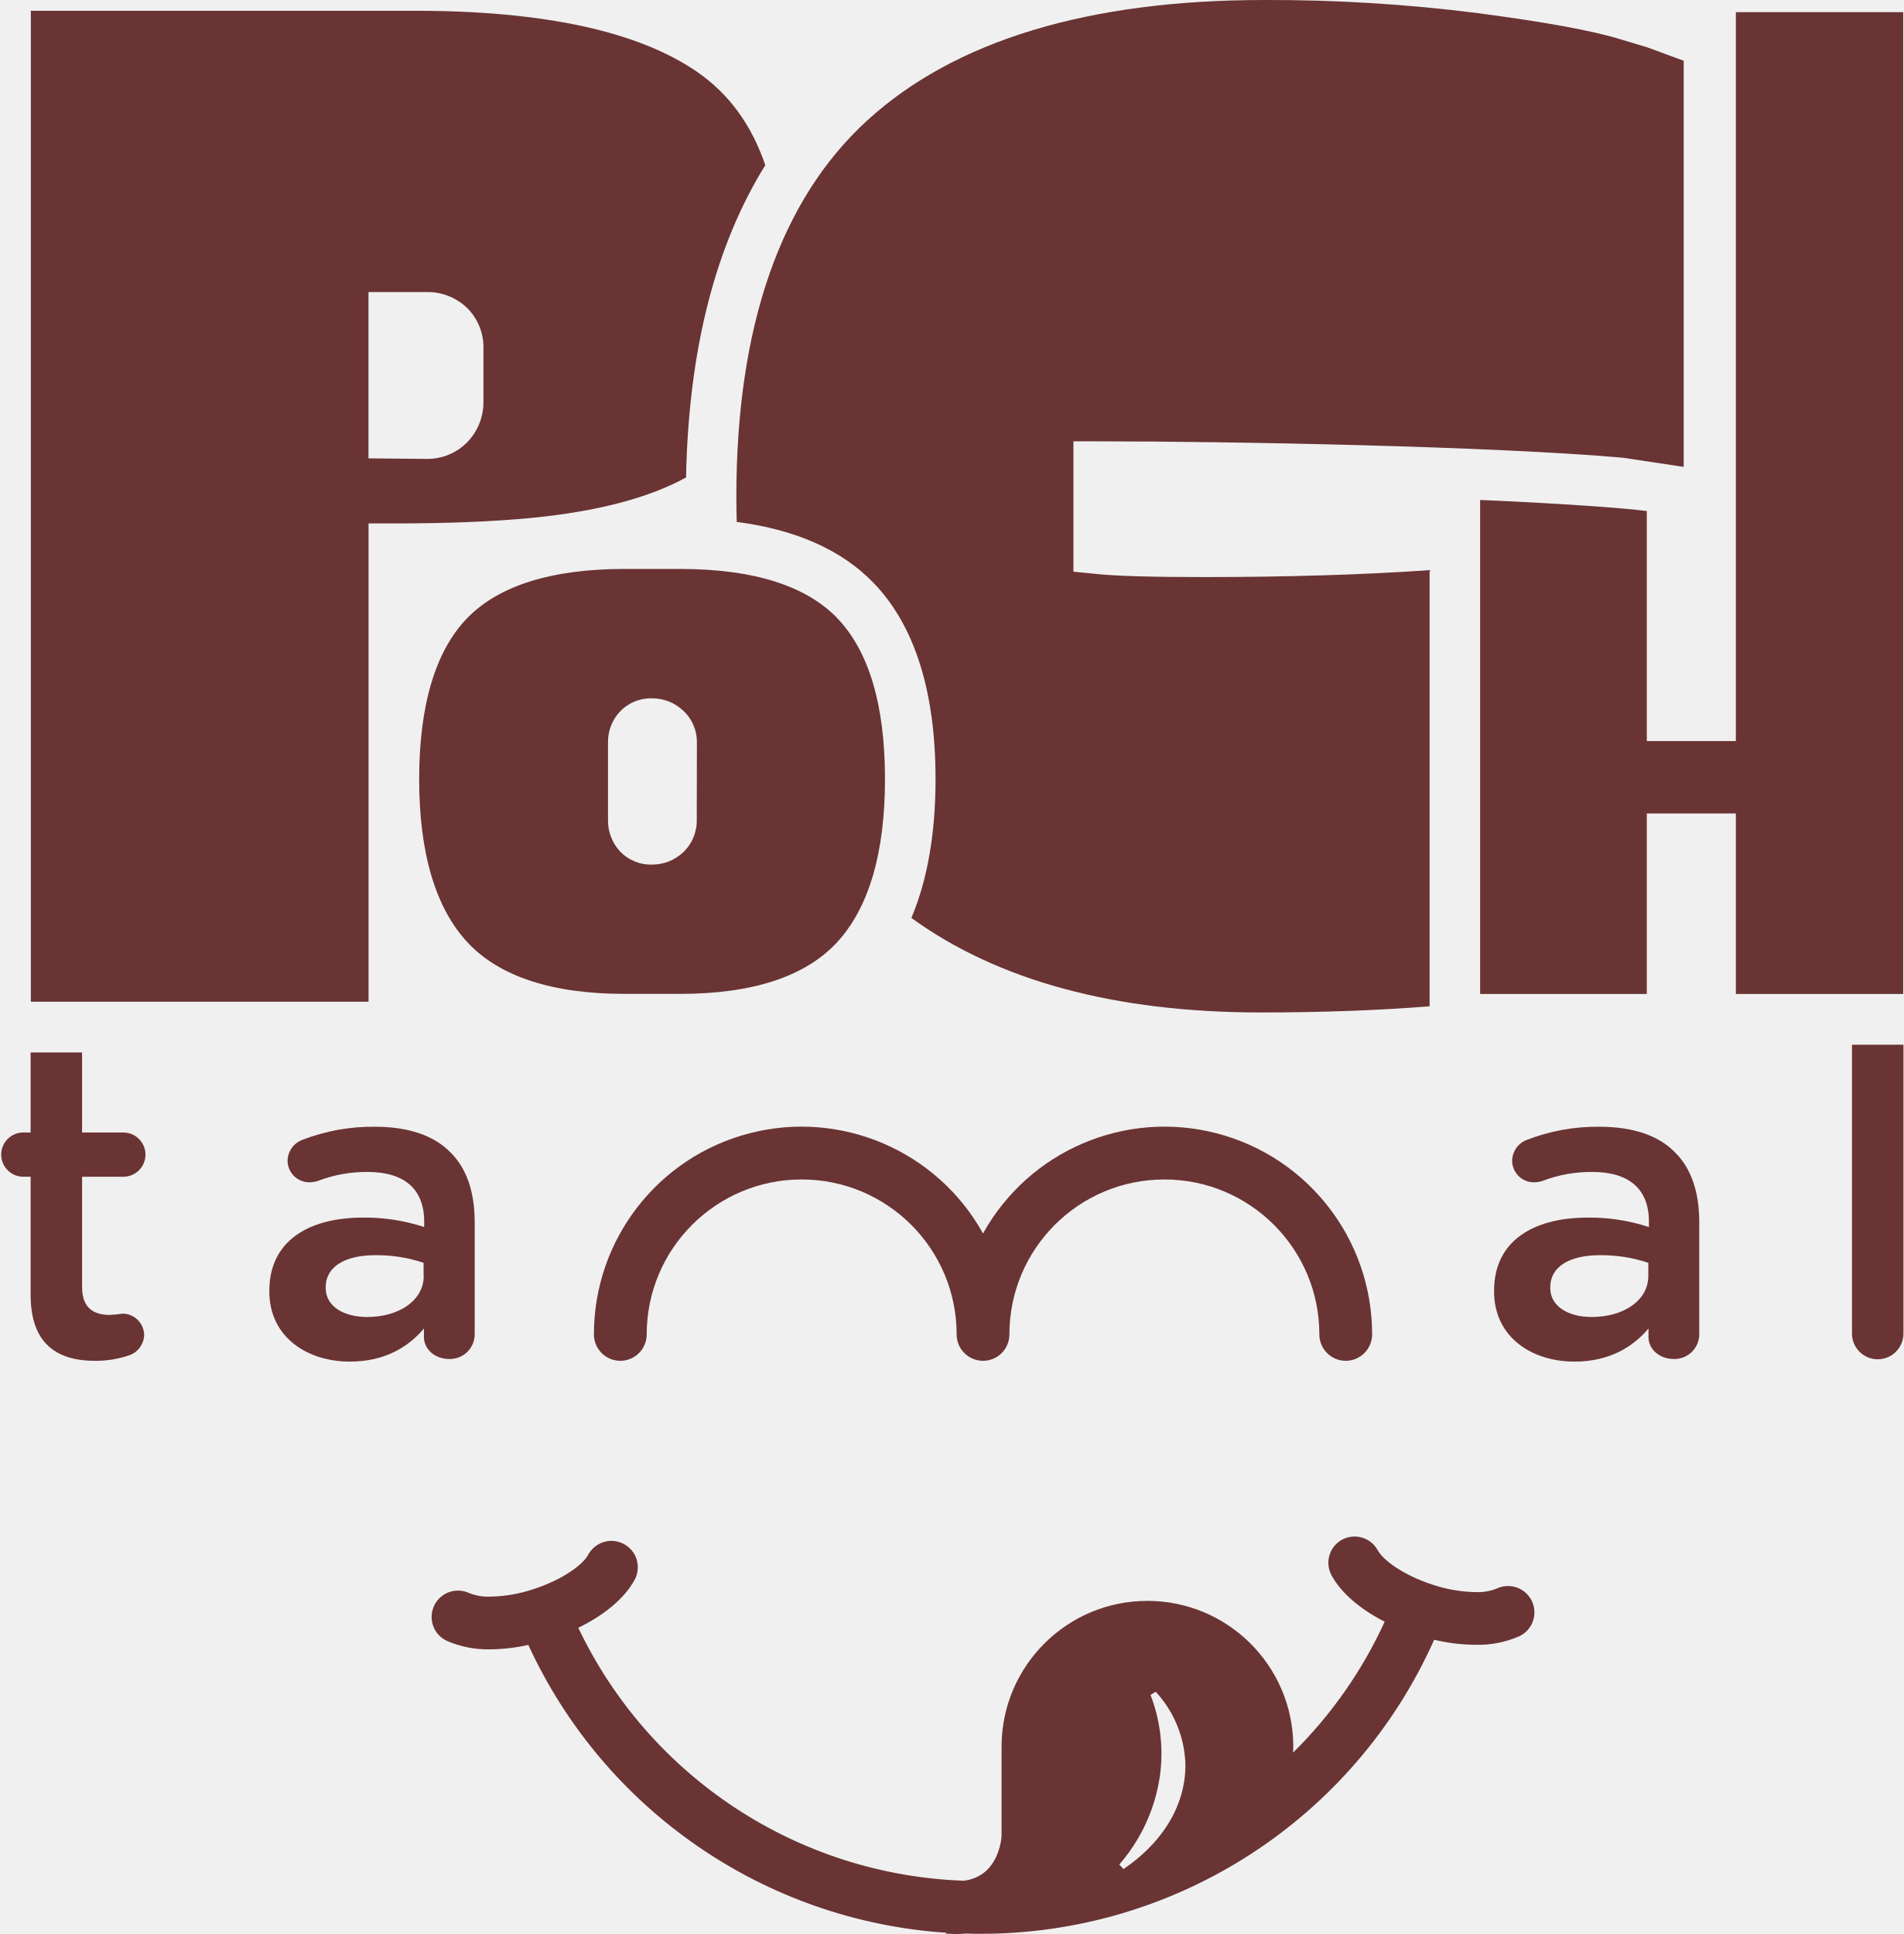
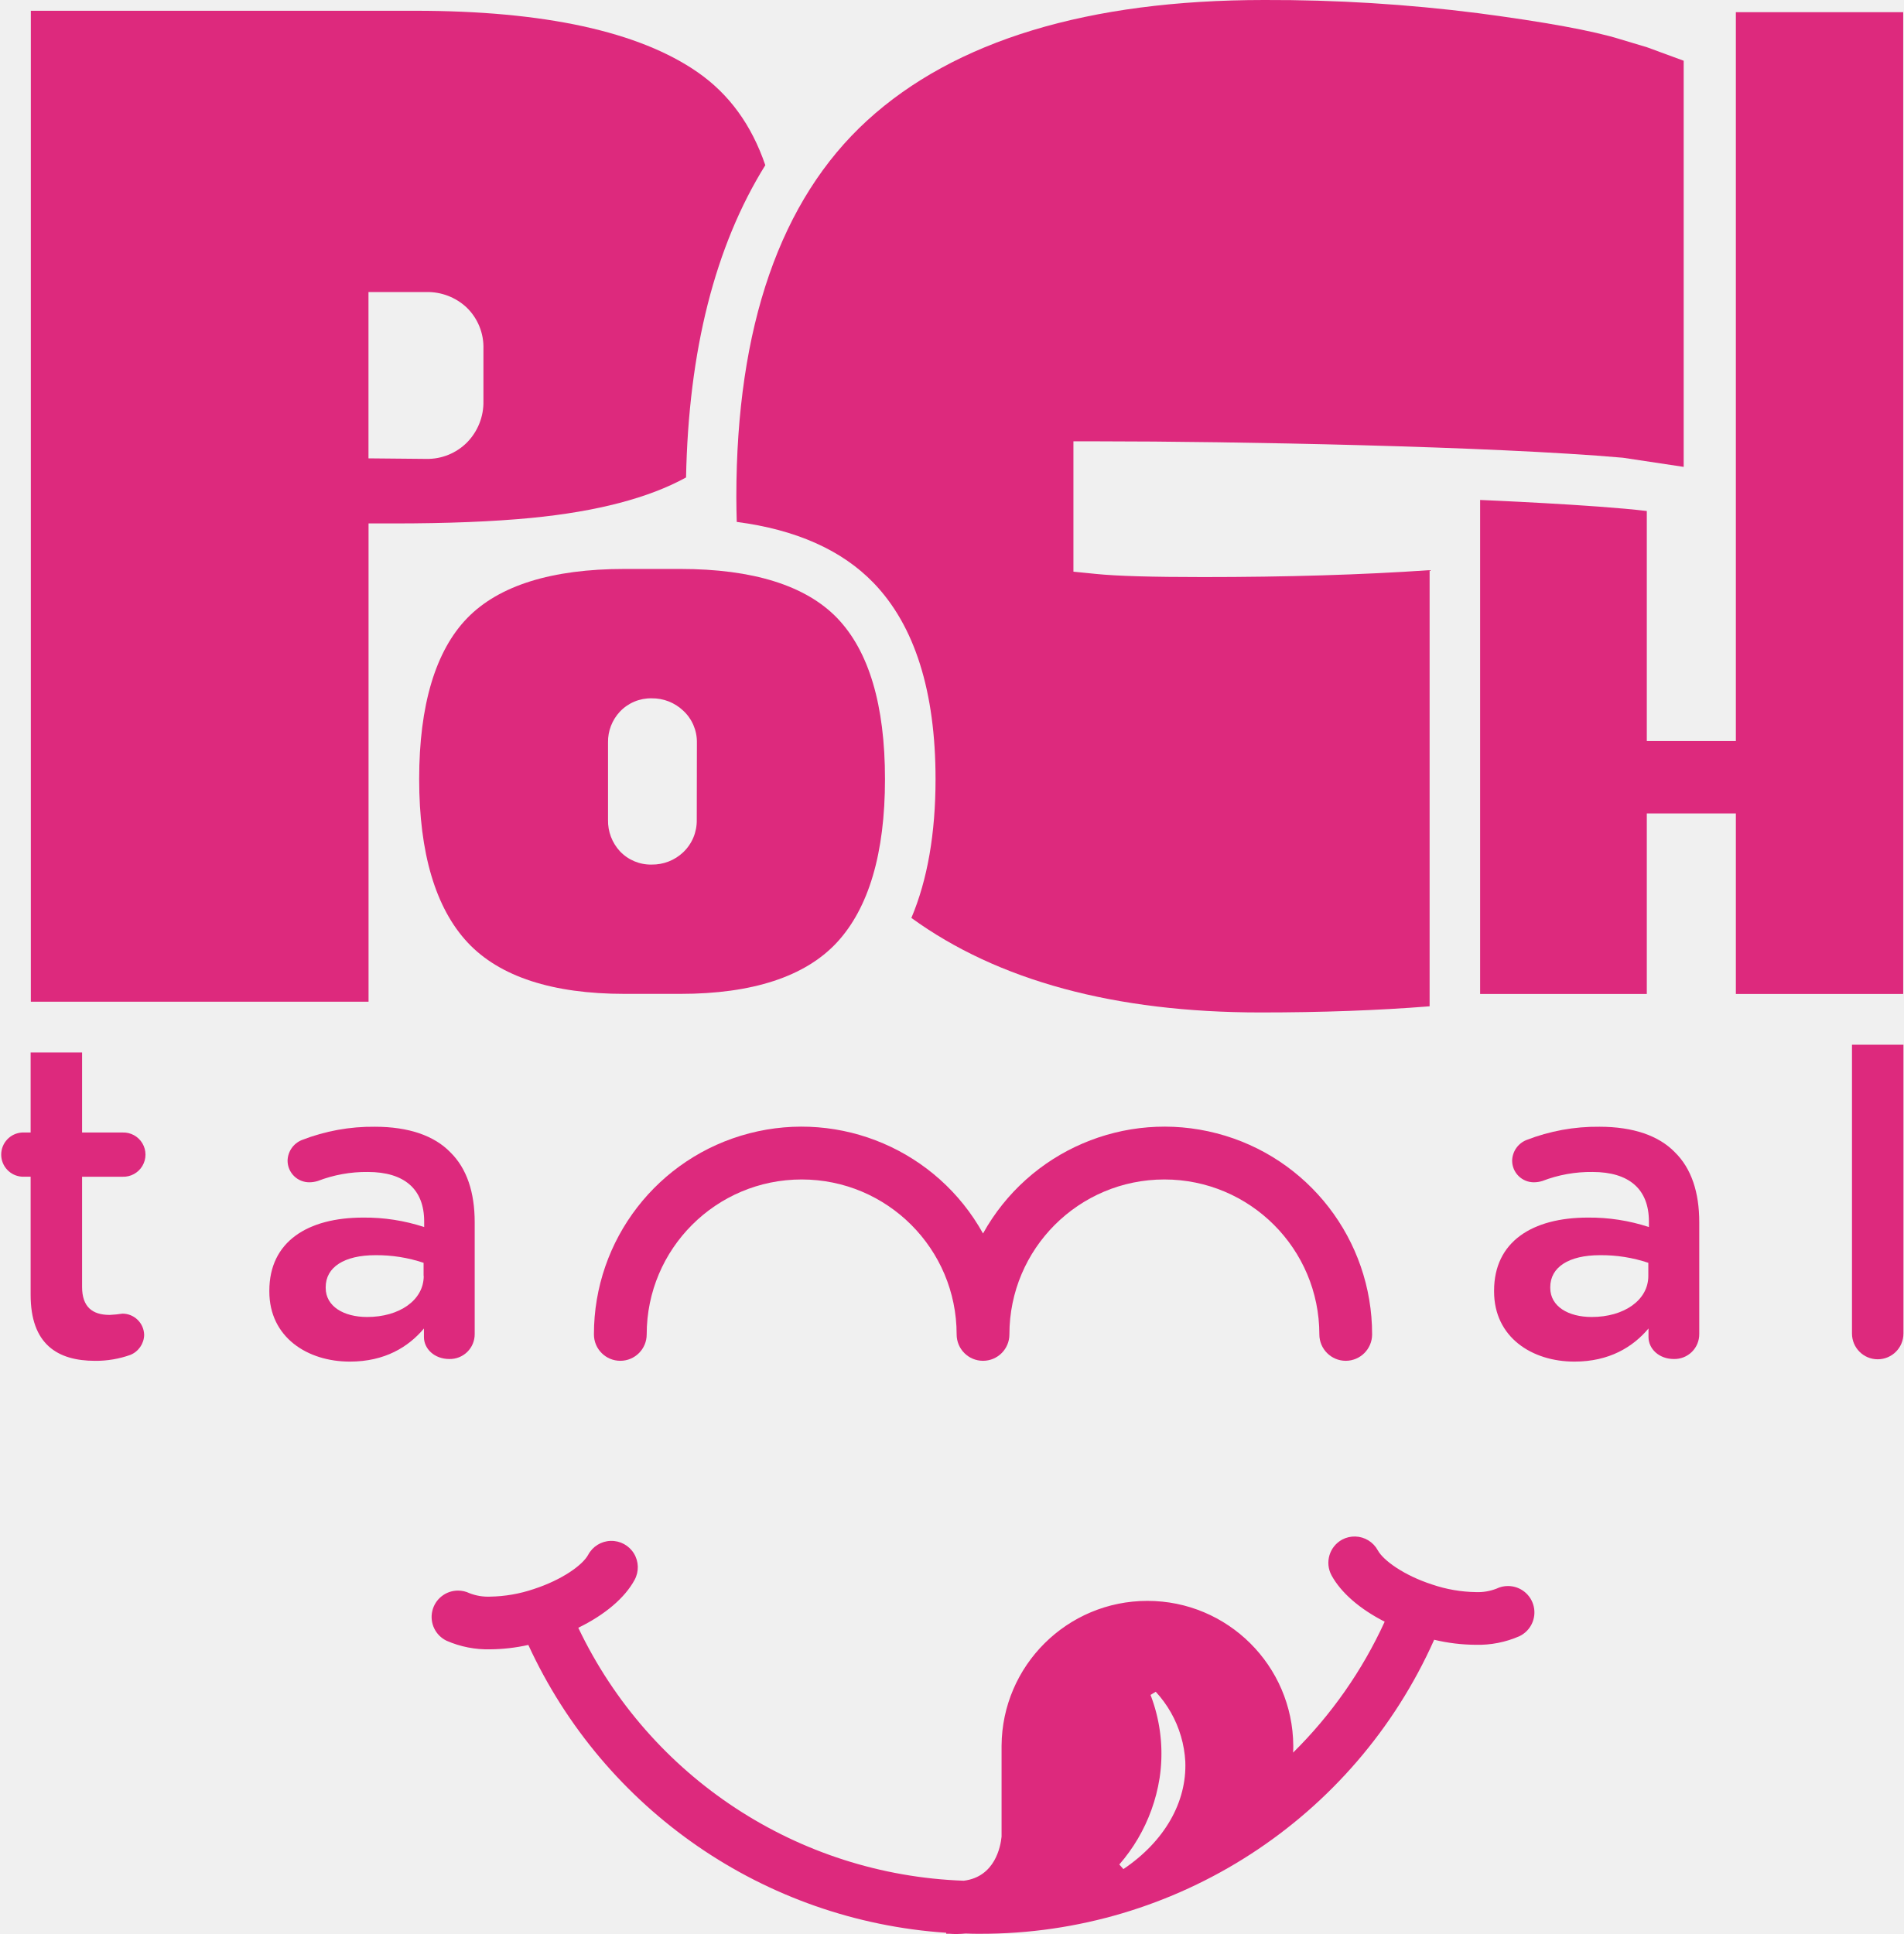
<svg xmlns="http://www.w3.org/2000/svg" viewBox="0 0 551.23 560.13" version="1.1" id="svg210">
  <defs id="defs184">
    <style id="style182">.cls-1{fill:#ce2b7d;}.cls-2{fill:#fff;}.cls-3{fill:#e5865c;}.cls-4{fill:#da2f52;}.cls-5{fill:#2f8c97;}</style>
  </defs>
-   <g id="Capa_1-2" data-name="Capa 1" style="fill:#6a3434;fill-opacity:1">
-     <path class="cls-1" d="M389.72,394.12a7.65,7.65,0,0,1-7.64-7.64,44.88,44.88,0,0,0-89.76,0,7.64,7.64,0,0,1-15.28,0,44.88,44.88,0,0,0-89.76,0,7.64,7.64,0,0,1-15.28,0,60.12,60.12,0,0,1,112.68-29.24,60.12,60.12,0,0,1,112.68,29.24A7.65,7.65,0,0,1,389.72,394.12Z" id="path186" style="fill:#6a3434;fill-opacity:1" />
-     <path id="path429" class="cls-1" d="M 392.523 445.01 A 7.65 7.65 0 0 0 388.689 445.9 A 7.65 7.65 0 0 0 385.609 456.26 C 388.319 461.25 393.76 465.99 401 469.68 A 128.39 128.39 0 0 1 374.471 507.6 C 374.531 506.98 374.529 506.29 374.529 505.6 A 42.24 42.24 0 0 0 290.051 505.6 L 290.051 531.93 C 289.781 534.7 288.2 543.579 279.1 544.699 A 128.66 128.66 0 0 1 167.471 471.439 C 175.191 467.679 180.95 462.78 183.77 457.58 A 7.64 7.64 0 1 0 170.33 450.311 C 168.76 453.231 162.841 457.54 154.561 460.23 A 41.31 41.31 0 0 1 141.949 462.42 A 14.78 14.78 0 0 1 135.949 461.42 A 7.55 7.55 0 0 0 132.65 460.67 A 7.64 7.64 0 0 0 129.33 475.199 A 29.71 29.71 0 0 0 142 477.68 A 52.28 52.28 0 0 0 153 476.41 A 143.77 143.77 0 0 0 274.02 559.77 L 274.02 560.051 L 274.91 560.051 C 275.66 560.131 276.411 560.131 277.131 560.131 C 278.001 560.131 278.88 560.06 279.66 559.99 C 281.05 560.07 282.409 560.07 283.779 560.07 A 143.67 143.67 0 0 0 415.33 474.91 A 52.92 52.92 0 0 0 427.33 476.369 A 29.68 29.68 0 0 0 440 473.891 A 7.64 7.64 0 0 0 436.689 459.35 A 7.47 7.47 0 0 0 433.381 460.109 A 14.8 14.8 0 0 1 427.381 461.109 A 41.31 41.31 0 0 1 414.77 458.92 C 406.5 456.24 400.57 451.9 399 449 A 7.65 7.65 0 0 0 392.523 445.01 z M 334.699 489.971 A 32.4 32.4 0 0 1 337.068 492.848 A 32.4 32.4 0 0 1 339.09 495.977 A 32.4 32.4 0 0 1 340.74 499.318 A 32.4 32.4 0 0 1 341.994 502.828 A 32.4 32.4 0 0 1 342.838 506.457 A 32.4 32.4 0 0 1 343.26 510.16 C 343.274 510.529 343.282 510.898 343.283 511.266 C 343.284 511.634 343.278 512.002 343.266 512.369 C 343.253 512.736 343.235 513.101 343.209 513.467 C 343.183 513.832 343.151 514.198 343.111 514.562 C 343.072 514.927 343.027 515.29 342.975 515.652 C 342.922 516.015 342.862 516.376 342.797 516.736 C 342.731 517.097 342.659 517.456 342.58 517.814 C 342.502 518.173 342.418 518.53 342.326 518.887 C 342.235 519.243 342.137 519.599 342.033 519.953 C 341.929 520.307 341.818 520.66 341.701 521.012 C 341.584 521.363 341.46 521.712 341.33 522.061 C 341.2 522.409 341.066 522.758 340.924 523.104 C 340.782 523.449 340.633 523.792 340.479 524.135 C 340.324 524.477 340.163 524.819 339.996 525.158 C 339.829 525.498 339.658 525.836 339.479 526.172 C 339.3 526.508 339.113 526.842 338.922 527.174 C 338.731 527.506 338.535 527.836 338.332 528.164 C 338.129 528.493 337.918 528.82 337.703 529.145 C 337.488 529.469 337.268 529.791 337.041 530.111 C 336.814 530.432 336.582 530.75 336.344 531.066 C 336.105 531.382 335.861 531.696 335.611 532.008 C 335.361 532.319 335.105 532.627 334.844 532.934 C 334.582 533.24 334.314 533.546 334.041 533.848 C 333.768 534.15 333.489 534.449 333.205 534.746 C 332.921 535.043 332.631 535.337 332.336 535.629 C 332.04 535.92 331.74 536.208 331.434 536.494 C 331.127 536.78 330.814 537.065 330.496 537.346 C 330.179 537.626 329.856 537.903 329.527 538.178 C 329.199 538.453 328.865 538.725 328.525 538.994 C 328.186 539.263 327.842 539.528 327.492 539.791 C 327.142 540.054 326.788 540.314 326.428 540.57 C 326.067 540.827 325.701 541.08 325.33 541.33 L 324.15 540 A 49.91 49.91 0 0 0 327.029 536.365 A 49.91 49.91 0 0 0 329.559 532.48 A 49.91 49.91 0 0 0 331.715 528.377 A 49.91 49.91 0 0 0 333.482 524.09 A 49.91 49.91 0 0 0 334.846 519.658 A 49.91 49.91 0 0 0 335.789 515.119 A 47.36 47.36 0 0 0 335.852 514.713 A 47.36 47.36 0 0 0 335.908 514.307 A 47.36 47.36 0 0 0 335.963 513.9 A 47.36 47.36 0 0 0 336.012 513.492 A 47.36 47.36 0 0 0 336.059 513.084 A 47.36 47.36 0 0 0 336.104 512.676 A 47.36 47.36 0 0 0 336.143 512.268 A 47.36 47.36 0 0 0 336.18 511.857 A 47.36 47.36 0 0 0 336.211 511.447 A 47.36 47.36 0 0 0 336.24 511.039 A 47.36 47.36 0 0 0 336.266 510.629 A 47.36 47.36 0 0 0 336.287 510.219 A 47.36 47.36 0 0 0 336.307 509.809 A 47.36 47.36 0 0 0 336.322 509.396 A 47.36 47.36 0 0 0 336.332 508.986 A 47.36 47.36 0 0 0 336.34 508.576 A 47.36 47.36 0 0 0 336.344 508.166 A 47.36 47.36 0 0 0 336.346 507.754 A 47.36 47.36 0 0 0 336.342 507.344 A 47.36 47.36 0 0 0 336.336 506.934 A 47.36 47.36 0 0 0 336.326 506.521 A 47.36 47.36 0 0 0 336.312 506.111 A 47.36 47.36 0 0 0 336.295 505.701 A 47.36 47.36 0 0 0 336.273 505.291 A 47.36 47.36 0 0 0 336.25 504.881 A 47.36 47.36 0 0 0 336.223 504.471 A 47.36 47.36 0 0 0 336.191 504.062 A 47.36 47.36 0 0 0 336.156 503.652 A 47.36 47.36 0 0 0 336.117 503.244 A 47.36 47.36 0 0 0 336.074 502.834 A 47.36 47.36 0 0 0 336.029 502.426 A 47.36 47.36 0 0 0 335.98 502.02 A 47.36 47.36 0 0 0 335.928 501.611 A 47.36 47.36 0 0 0 335.871 501.205 A 47.36 47.36 0 0 0 335.812 500.799 A 47.36 47.36 0 0 0 335.748 500.393 A 47.36 47.36 0 0 0 335.682 499.986 A 47.36 47.36 0 0 0 335.611 499.582 A 47.36 47.36 0 0 0 335.537 499.178 A 47.36 47.36 0 0 0 335.461 498.775 A 47.36 47.36 0 0 0 335.379 498.371 A 47.36 47.36 0 0 0 335.295 497.971 A 47.36 47.36 0 0 0 335.207 497.568 A 47.36 47.36 0 0 0 335.117 497.168 A 47.36 47.36 0 0 0 335.021 496.768 A 47.36 47.36 0 0 0 334.924 496.369 A 47.36 47.36 0 0 0 334.822 495.971 A 47.36 47.36 0 0 0 334.717 495.574 A 47.36 47.36 0 0 0 334.607 495.178 A 47.36 47.36 0 0 0 334.496 494.783 A 47.36 47.36 0 0 0 334.381 494.389 A 47.36 47.36 0 0 0 334.262 493.996 A 47.36 47.36 0 0 0 334.141 493.604 A 47.36 47.36 0 0 0 334.014 493.213 A 47.36 47.36 0 0 0 333.885 492.822 A 47.36 47.36 0 0 0 333.754 492.434 A 47.36 47.36 0 0 0 333.617 492.045 A 47.36 47.36 0 0 0 333.479 491.66 A 47.36 47.36 0 0 0 333.336 491.273 A 47.36 47.36 0 0 0 333.189 490.891 L 334.699 489.971 z " style="fill:#6a3434;fill-opacity:1" />
-     <path class="cls-1" d="M78,374.06v-.25c0-14.2,11.09-21.17,27.16-21.17a54.84,54.84,0,0,1,17.68,2.74v-1.62c0-9.34-5.73-14.33-16.31-14.33A39.07,39.07,0,0,0,92,342.05a8.42,8.42,0,0,1-2.37.37,6.28,6.28,0,0,1-6.35-6.23,6.59,6.59,0,0,1,4.11-6,56.52,56.52,0,0,1,21.18-3.86c9.84,0,17.19,2.62,21.8,7.35,4.86,4.74,7.1,11.71,7.1,20.31v32.38a7.18,7.18,0,0,1-7.35,7.23c-4.36,0-7.35-3-7.35-6.35v-2.49c-4.48,5.35-11.34,9.59-21.43,9.59C89,394.37,78,387.27,78,374.06Zm44.67-4.52v-3.8a42.69,42.69,0,0,0-13.94-2.21c-9.07,0-14.41,3.48-14.41,9.27V373c0,5.37,5.23,8.43,12,8.43C115.62,381.44,122.71,376.59,122.71,369.54Z" id="path192" style="fill:#6a3434;fill-opacity:1" />
-     <path class="cls-1" d="M432.68,374.06v-.25c0-14.2,11.08-21.17,27.15-21.17a54.9,54.9,0,0,1,17.69,2.74v-1.62c0-9.34-5.73-14.33-16.31-14.33a39,39,0,0,0-14.58,2.62,8.42,8.42,0,0,1-2.37.37,6.28,6.28,0,0,1-6.35-6.23,6.59,6.59,0,0,1,4.11-6,56.52,56.52,0,0,1,21.18-3.86c9.84,0,17.19,2.62,21.8,7.35,4.86,4.74,7.1,11.71,7.1,20.31v32.38a7.18,7.18,0,0,1-7.35,7.23c-4.36,0-7.35-3-7.35-6.35v-2.49c-4.49,5.35-11.34,9.59-21.43,9.59C443.64,394.37,432.68,387.27,432.68,374.06Zm44.67-4.52v-3.8a42.71,42.71,0,0,0-14-2.21c-9.06,0-14.4,3.48-14.4,9.27V373c0,5.37,5.22,8.43,12,8.43C470.26,381.44,477.35,376.59,477.35,369.54Z" id="path194" style="fill:#6a3434;fill-opacity:1" />
-     <path class="cls-1" d="M8.87,375V340.8H6.4A6.41,6.41,0,0,1,6.4,328H8.87V304.81h14.9V328h11.7a6.41,6.41,0,1,1,0,12.81H23.77v31.89c0,5.79,2.95,8.13,8,8.13a35.07,35.07,0,0,0,3.7-.37,6.29,6.29,0,0,1,6.28,6.16,6.42,6.42,0,0,1-4,5.79,29.79,29.79,0,0,1-10.22,1.72C16.62,394.12,8.87,389.32,8.87,375Z" id="path196" style="fill:#6a3434;fill-opacity:1" />
-     <path class="cls-1" d="M536.33,302.57h14.9v83.66a7.45,7.45,0,0,1-14.9,0Z" id="path198" style="fill:#6a3434;fill-opacity:1" />
-     <path class="cls-1" d="M202.06,20.94c-17-11.82-44.49-17.82-81.79-17.82H8.93v287h97.8V151.6h7.33c15.4,0,28.8-.53,39.83-1.6,19-1.85,34-5.78,44.79-11.72.72-36.79,8.41-67.06,22.95-90.44C217.65,36.18,211.16,27.27,202.06,20.94ZM140,116.1a16.62,16.62,0,0,1-4.76,12.05,16.2,16.2,0,0,1-11.72,4.76l-16.81-.16V84.58h16.81A16.59,16.59,0,0,1,135.08,89,16,16,0,0,1,140,101.07Z" id="path200" style="fill:#6a3434;fill-opacity:1" />
-     <path class="cls-3" d="M242.44,179c-9.1-9.43-24.41-14.22-45.47-14.22H180.89c-21.08,0-36.42,4.79-45.59,14.24s-13.91,25.2-13.91,46.62,4.74,37.41,14.09,47.39c9.23,9.83,24.51,14.82,45.41,14.82H197c20.89,0,36.13-5,45.29-14.81,9.3-10,14-25.93,14-47.4S251.62,188.55,242.44,179Zm-40.66,58.45a12.62,12.62,0,0,1-3.95,9.41,13,13,0,0,1-9.09,3.54,12.29,12.29,0,0,1-9.22-3.86,13,13,0,0,1-3.44-9.09V215a12.73,12.73,0,0,1,3.43-8.88,12.33,12.33,0,0,1,9.23-3.87,13,13,0,0,1,9.08,3.54,12.35,12.35,0,0,1,4,9.21Z" id="path202" style="fill:#6a3434;fill-opacity:1" />
-     <path class="cls-4" d="M476.91,148c-14.92-1.82-48.27-3.2-48.27-3.2V287.88h48.27V235.6H502.7v52.28h48.46V3.52H502.7V214.63H476.91Z" id="path204" style="fill:#6a3434;fill-opacity:1" />
-     <path class="cls-5" d="M318.15,127.82c38.55,0,113.92,1.42,151.83,4.75l17.61,2.65V17.59L477,13.7h0l-7.76-2.33c-8-2.49-21.84-5-41.07-7.54A478.46,478.46,0,0,0,366.14,0c-51,0-89.68,11.74-115,34.89C226,57.87,213.24,94.6,213.24,144c0,2.43.06,4.8.12,7.16,17.1,2.23,30.42,8.12,39.63,17.67,11.91,12.34,17.94,31.45,17.94,56.81,0,15.78-2.35,29.22-7,40.21,25,18.16,58.95,27.38,101.14,27.38q26.55,0,48.94-1.78V165.13c-19.55,1.35-41.55,2-65.55,2-14.88,0-25-.29-31-.9l-6.6-.66V127.82Z" id="path206" style="fill:#6a3434;fill-opacity:1" />
+   <g id="Capa_1-2" data-name="Capa 1" style="fill:#dd297d;fill-opacity:1">
+     <path class="cls-1" d="M389.72,394.12a7.65,7.65,0,0,1-7.64-7.64,44.88,44.88,0,0,0-89.76,0,7.64,7.64,0,0,1-15.28,0,44.88,44.88,0,0,0-89.76,0,7.64,7.64,0,0,1-15.28,0,60.12,60.12,0,0,1,112.68-29.24,60.12,60.12,0,0,1,112.68,29.24A7.65,7.65,0,0,1,389.72,394.12Z" id="path186" style="fill:#dd297d;fill-opacity:1" />
+     <path id="path429" class="cls-1" d="M 392.523 445.01 A 7.65 7.65 0 0 0 388.689 445.9 A 7.65 7.65 0 0 0 385.609 456.26 C 388.319 461.25 393.76 465.99 401 469.68 A 128.39 128.39 0 0 1 374.471 507.6 C 374.531 506.98 374.529 506.29 374.529 505.6 A 42.24 42.24 0 0 0 290.051 505.6 L 290.051 531.93 C 289.781 534.7 288.2 543.579 279.1 544.699 A 128.66 128.66 0 0 1 167.471 471.439 C 175.191 467.679 180.95 462.78 183.77 457.58 A 7.64 7.64 0 1 0 170.33 450.311 C 168.76 453.231 162.841 457.54 154.561 460.23 A 41.31 41.31 0 0 1 141.949 462.42 A 14.78 14.78 0 0 1 135.949 461.42 A 7.55 7.55 0 0 0 132.65 460.67 A 7.64 7.64 0 0 0 129.33 475.199 A 29.71 29.71 0 0 0 142 477.68 A 52.28 52.28 0 0 0 153 476.41 A 143.77 143.77 0 0 0 274.02 559.77 L 274.02 560.051 L 274.91 560.051 C 275.66 560.131 276.411 560.131 277.131 560.131 C 278.001 560.131 278.88 560.06 279.66 559.99 C 281.05 560.07 282.409 560.07 283.779 560.07 A 143.67 143.67 0 0 0 415.33 474.91 A 52.92 52.92 0 0 0 427.33 476.369 A 29.68 29.68 0 0 0 440 473.891 A 7.64 7.64 0 0 0 436.689 459.35 A 7.47 7.47 0 0 0 433.381 460.109 A 14.8 14.8 0 0 1 427.381 461.109 A 41.31 41.31 0 0 1 414.77 458.92 C 406.5 456.24 400.57 451.9 399 449 A 7.65 7.65 0 0 0 392.523 445.01 z M 334.699 489.971 A 32.4 32.4 0 0 1 337.068 492.848 A 32.4 32.4 0 0 1 339.09 495.977 A 32.4 32.4 0 0 1 340.74 499.318 A 32.4 32.4 0 0 1 341.994 502.828 A 32.4 32.4 0 0 1 342.838 506.457 A 32.4 32.4 0 0 1 343.26 510.16 C 343.274 510.529 343.282 510.898 343.283 511.266 C 343.284 511.634 343.278 512.002 343.266 512.369 C 343.253 512.736 343.235 513.101 343.209 513.467 C 343.183 513.832 343.151 514.198 343.111 514.562 C 343.072 514.927 343.027 515.29 342.975 515.652 C 342.922 516.015 342.862 516.376 342.797 516.736 C 342.731 517.097 342.659 517.456 342.58 517.814 C 342.502 518.173 342.418 518.53 342.326 518.887 C 342.235 519.243 342.137 519.599 342.033 519.953 C 341.929 520.307 341.818 520.66 341.701 521.012 C 341.584 521.363 341.46 521.712 341.33 522.061 C 341.2 522.409 341.066 522.758 340.924 523.104 C 340.782 523.449 340.633 523.792 340.479 524.135 C 340.324 524.477 340.163 524.819 339.996 525.158 C 339.829 525.498 339.658 525.836 339.479 526.172 C 339.3 526.508 339.113 526.842 338.922 527.174 C 338.731 527.506 338.535 527.836 338.332 528.164 C 338.129 528.493 337.918 528.82 337.703 529.145 C 337.488 529.469 337.268 529.791 337.041 530.111 C 336.814 530.432 336.582 530.75 336.344 531.066 C 336.105 531.382 335.861 531.696 335.611 532.008 C 335.361 532.319 335.105 532.627 334.844 532.934 C 334.582 533.24 334.314 533.546 334.041 533.848 C 333.768 534.15 333.489 534.449 333.205 534.746 C 332.921 535.043 332.631 535.337 332.336 535.629 C 332.04 535.92 331.74 536.208 331.434 536.494 C 331.127 536.78 330.814 537.065 330.496 537.346 C 330.179 537.626 329.856 537.903 329.527 538.178 C 329.199 538.453 328.865 538.725 328.525 538.994 C 328.186 539.263 327.842 539.528 327.492 539.791 C 327.142 540.054 326.788 540.314 326.428 540.57 C 326.067 540.827 325.701 541.08 325.33 541.33 L 324.15 540 A 49.91 49.91 0 0 0 327.029 536.365 A 49.91 49.91 0 0 0 329.559 532.48 A 49.91 49.91 0 0 0 331.715 528.377 A 49.91 49.91 0 0 0 333.482 524.09 A 49.91 49.91 0 0 0 334.846 519.658 A 49.91 49.91 0 0 0 335.789 515.119 A 47.36 47.36 0 0 0 335.852 514.713 A 47.36 47.36 0 0 0 335.908 514.307 A 47.36 47.36 0 0 0 335.963 513.9 A 47.36 47.36 0 0 0 336.012 513.492 A 47.36 47.36 0 0 0 336.059 513.084 A 47.36 47.36 0 0 0 336.104 512.676 A 47.36 47.36 0 0 0 336.143 512.268 A 47.36 47.36 0 0 0 336.18 511.857 A 47.36 47.36 0 0 0 336.211 511.447 A 47.36 47.36 0 0 0 336.24 511.039 A 47.36 47.36 0 0 0 336.266 510.629 A 47.36 47.36 0 0 0 336.287 510.219 A 47.36 47.36 0 0 0 336.307 509.809 A 47.36 47.36 0 0 0 336.322 509.396 A 47.36 47.36 0 0 0 336.332 508.986 A 47.36 47.36 0 0 0 336.34 508.576 A 47.36 47.36 0 0 0 336.344 508.166 A 47.36 47.36 0 0 0 336.346 507.754 A 47.36 47.36 0 0 0 336.342 507.344 A 47.36 47.36 0 0 0 336.336 506.934 A 47.36 47.36 0 0 0 336.326 506.521 A 47.36 47.36 0 0 0 336.312 506.111 A 47.36 47.36 0 0 0 336.295 505.701 A 47.36 47.36 0 0 0 336.273 505.291 A 47.36 47.36 0 0 0 336.25 504.881 A 47.36 47.36 0 0 0 336.223 504.471 A 47.36 47.36 0 0 0 336.191 504.062 A 47.36 47.36 0 0 0 336.156 503.652 A 47.36 47.36 0 0 0 336.117 503.244 A 47.36 47.36 0 0 0 336.074 502.834 A 47.36 47.36 0 0 0 336.029 502.426 A 47.36 47.36 0 0 0 335.98 502.02 A 47.36 47.36 0 0 0 335.928 501.611 A 47.36 47.36 0 0 0 335.871 501.205 A 47.36 47.36 0 0 0 335.812 500.799 A 47.36 47.36 0 0 0 335.748 500.393 A 47.36 47.36 0 0 0 335.682 499.986 A 47.36 47.36 0 0 0 335.611 499.582 A 47.36 47.36 0 0 0 335.537 499.178 A 47.36 47.36 0 0 0 335.461 498.775 A 47.36 47.36 0 0 0 335.379 498.371 A 47.36 47.36 0 0 0 335.295 497.971 A 47.36 47.36 0 0 0 335.207 497.568 A 47.36 47.36 0 0 0 335.117 497.168 A 47.36 47.36 0 0 0 335.021 496.768 A 47.36 47.36 0 0 0 334.924 496.369 A 47.36 47.36 0 0 0 334.822 495.971 A 47.36 47.36 0 0 0 334.717 495.574 A 47.36 47.36 0 0 0 334.607 495.178 A 47.36 47.36 0 0 0 334.496 494.783 A 47.36 47.36 0 0 0 334.381 494.389 A 47.36 47.36 0 0 0 334.262 493.996 A 47.36 47.36 0 0 0 334.141 493.604 A 47.36 47.36 0 0 0 334.014 493.213 A 47.36 47.36 0 0 0 333.885 492.822 A 47.36 47.36 0 0 0 333.754 492.434 A 47.36 47.36 0 0 0 333.617 492.045 A 47.36 47.36 0 0 0 333.479 491.66 A 47.36 47.36 0 0 0 333.336 491.273 A 47.36 47.36 0 0 0 333.189 490.891 L 334.699 489.971 z " style="fill:#dd297d;fill-opacity:1" />
+     <path class="cls-1" d="M78,374.06v-.25c0-14.2,11.09-21.17,27.16-21.17a54.84,54.84,0,0,1,17.68,2.74v-1.62c0-9.34-5.73-14.33-16.31-14.33A39.07,39.07,0,0,0,92,342.05a8.42,8.42,0,0,1-2.37.37,6.28,6.28,0,0,1-6.35-6.23,6.59,6.59,0,0,1,4.11-6,56.52,56.52,0,0,1,21.18-3.86c9.84,0,17.19,2.62,21.8,7.35,4.86,4.74,7.1,11.71,7.1,20.31v32.38a7.18,7.18,0,0,1-7.35,7.23c-4.36,0-7.35-3-7.35-6.35v-2.49c-4.48,5.35-11.34,9.59-21.43,9.59C89,394.37,78,387.27,78,374.06Zm44.67-4.52v-3.8a42.69,42.69,0,0,0-13.94-2.21c-9.07,0-14.41,3.48-14.41,9.27V373c0,5.37,5.23,8.43,12,8.43C115.62,381.44,122.71,376.59,122.71,369.54Z" id="path192" style="fill:#dd297d;fill-opacity:1" />
+     <path class="cls-1" d="M432.68,374.06v-.25c0-14.2,11.08-21.17,27.15-21.17a54.9,54.9,0,0,1,17.69,2.74v-1.62c0-9.34-5.73-14.33-16.31-14.33a39,39,0,0,0-14.58,2.62,8.42,8.42,0,0,1-2.37.37,6.28,6.28,0,0,1-6.35-6.23,6.59,6.59,0,0,1,4.11-6,56.52,56.52,0,0,1,21.18-3.86c9.84,0,17.19,2.62,21.8,7.35,4.86,4.74,7.1,11.71,7.1,20.31v32.38a7.18,7.18,0,0,1-7.35,7.23c-4.36,0-7.35-3-7.35-6.35v-2.49c-4.49,5.35-11.34,9.59-21.43,9.59C443.64,394.37,432.68,387.27,432.68,374.06Zm44.67-4.52v-3.8a42.71,42.71,0,0,0-14-2.21c-9.06,0-14.4,3.48-14.4,9.27V373c0,5.37,5.22,8.43,12,8.43C470.26,381.44,477.35,376.59,477.35,369.54Z" id="path194" style="fill:#dd297d;fill-opacity:1" />
+     <path class="cls-1" d="M8.87,375V340.8H6.4A6.41,6.41,0,0,1,6.4,328H8.87V304.81h14.9V328h11.7a6.41,6.41,0,1,1,0,12.81H23.77v31.89c0,5.79,2.95,8.13,8,8.13a35.07,35.07,0,0,0,3.7-.37,6.29,6.29,0,0,1,6.28,6.16,6.42,6.42,0,0,1-4,5.79,29.79,29.79,0,0,1-10.22,1.72C16.62,394.12,8.87,389.32,8.87,375Z" id="path196" style="fill:#dd297d;fill-opacity:1" />
+     <path class="cls-1" d="M536.33,302.57h14.9v83.66a7.45,7.45,0,0,1-14.9,0Z" id="path198" style="fill:#dd297d;fill-opacity:1" />
+     <path class="cls-1" d="M202.06,20.94c-17-11.82-44.49-17.82-81.79-17.82H8.93v287h97.8V151.6h7.33c15.4,0,28.8-.53,39.83-1.6,19-1.85,34-5.78,44.79-11.72.72-36.79,8.41-67.06,22.95-90.44C217.65,36.18,211.16,27.27,202.06,20.94ZM140,116.1a16.62,16.62,0,0,1-4.76,12.05,16.2,16.2,0,0,1-11.72,4.76l-16.81-.16V84.58h16.81A16.59,16.59,0,0,1,135.08,89,16,16,0,0,1,140,101.07Z" id="path200" style="fill:#dd297d;fill-opacity:1" />
+     <path class="cls-3" d="M242.44,179c-9.1-9.43-24.41-14.22-45.47-14.22H180.89c-21.08,0-36.42,4.79-45.59,14.24s-13.91,25.2-13.91,46.62,4.74,37.41,14.09,47.39c9.23,9.83,24.51,14.82,45.41,14.82H197c20.89,0,36.13-5,45.29-14.81,9.3-10,14-25.93,14-47.4S251.62,188.55,242.44,179Zm-40.66,58.45a12.62,12.62,0,0,1-3.95,9.41,13,13,0,0,1-9.09,3.54,12.29,12.29,0,0,1-9.22-3.86,13,13,0,0,1-3.44-9.09V215a12.73,12.73,0,0,1,3.43-8.88,12.33,12.33,0,0,1,9.23-3.87,13,13,0,0,1,9.08,3.54,12.35,12.35,0,0,1,4,9.21Z" id="path202" style="fill:#dd297d;fill-opacity:1" />
+     <path class="cls-4" d="M476.91,148c-14.92-1.82-48.27-3.2-48.27-3.2V287.88h48.27V235.6H502.7v52.28h48.46V3.52H502.7V214.63H476.91Z" id="path204" style="fill:#dd297d;fill-opacity:1" />
+     <path class="cls-5" d="M318.15,127.82c38.55,0,113.92,1.42,151.83,4.75l17.61,2.65V17.59L477,13.7h0l-7.76-2.33c-8-2.49-21.84-5-41.07-7.54A478.46,478.46,0,0,0,366.14,0c-51,0-89.68,11.74-115,34.89C226,57.87,213.24,94.6,213.24,144c0,2.43.06,4.8.12,7.16,17.1,2.23,30.42,8.12,39.63,17.67,11.91,12.34,17.94,31.45,17.94,56.81,0,15.78-2.35,29.22-7,40.21,25,18.16,58.95,27.38,101.14,27.38q26.55,0,48.94-1.78V165.13c-19.55,1.35-41.55,2-65.55,2-14.88,0-25-.29-31-.9l-6.6-.66V127.82Z" id="path206" style="fill:#dd297d;fill-opacity:1" />
  </g>
</svg>
